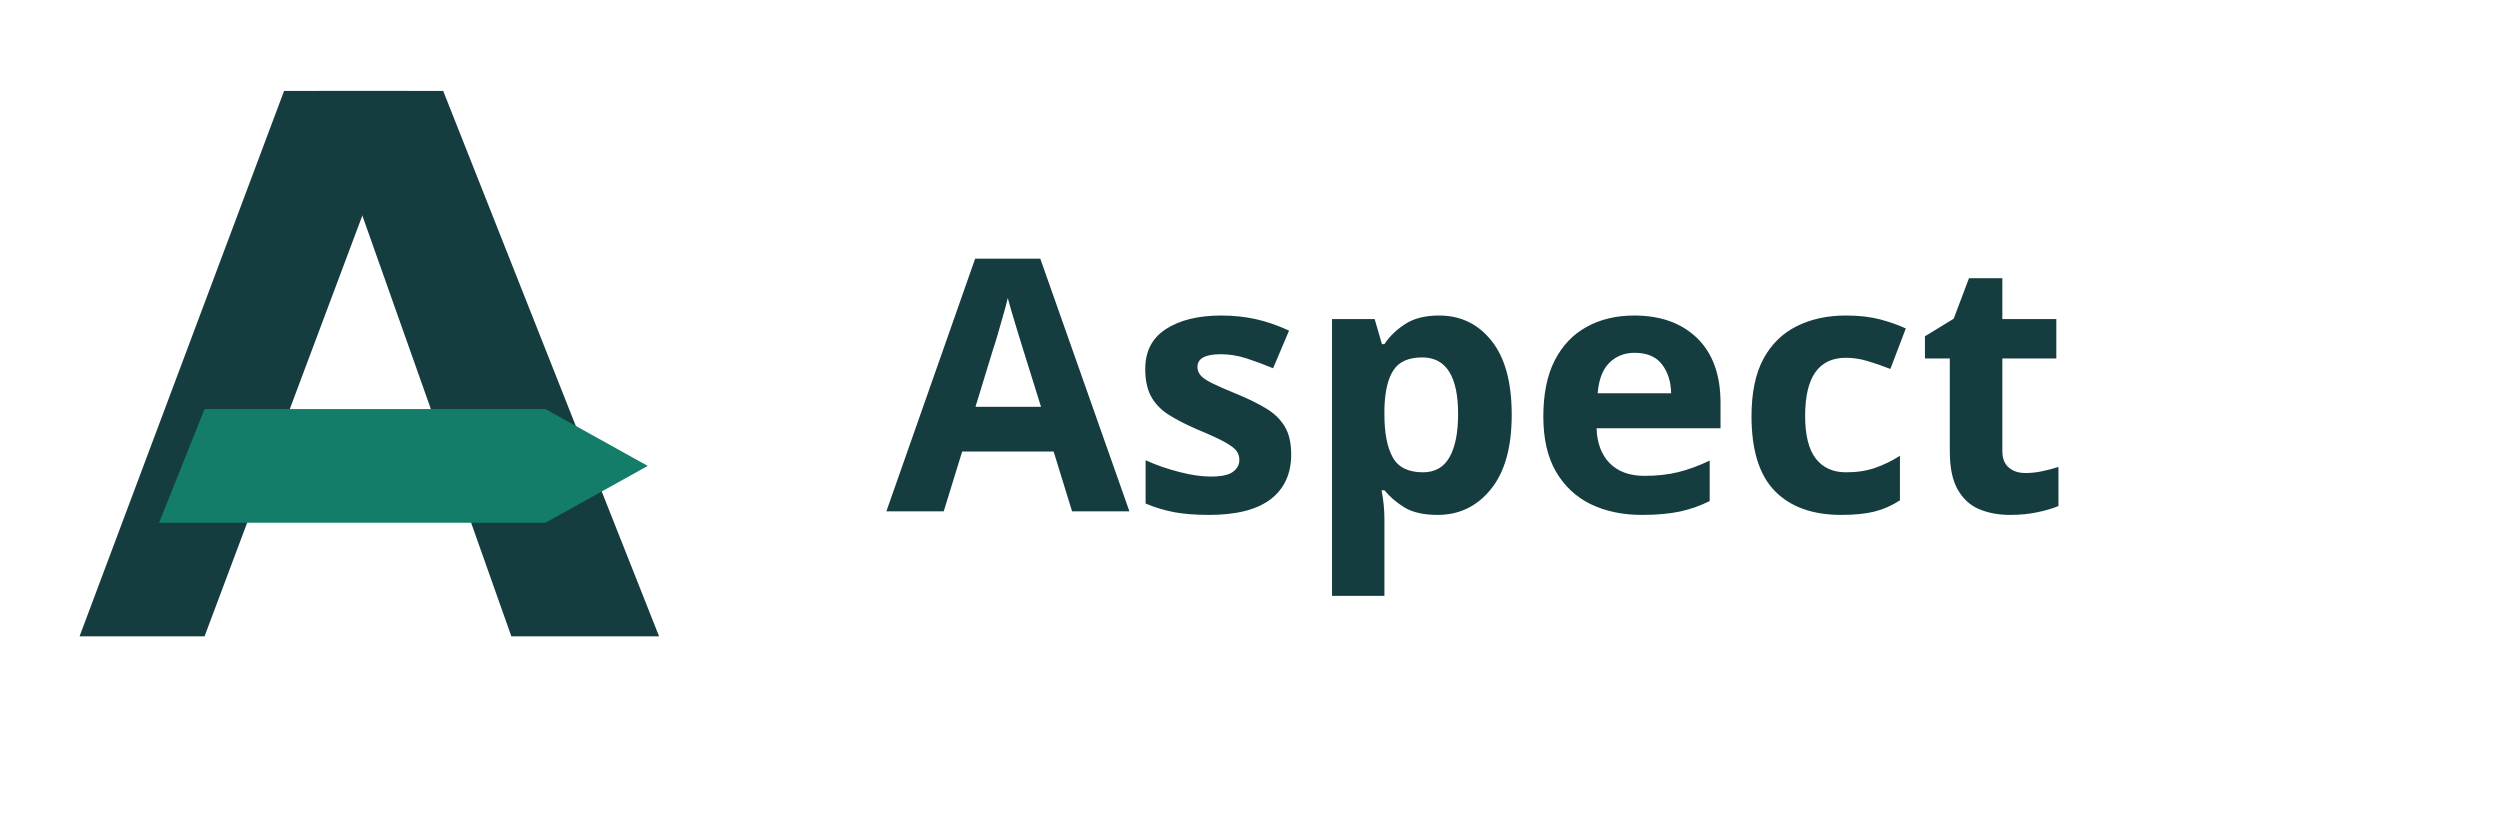
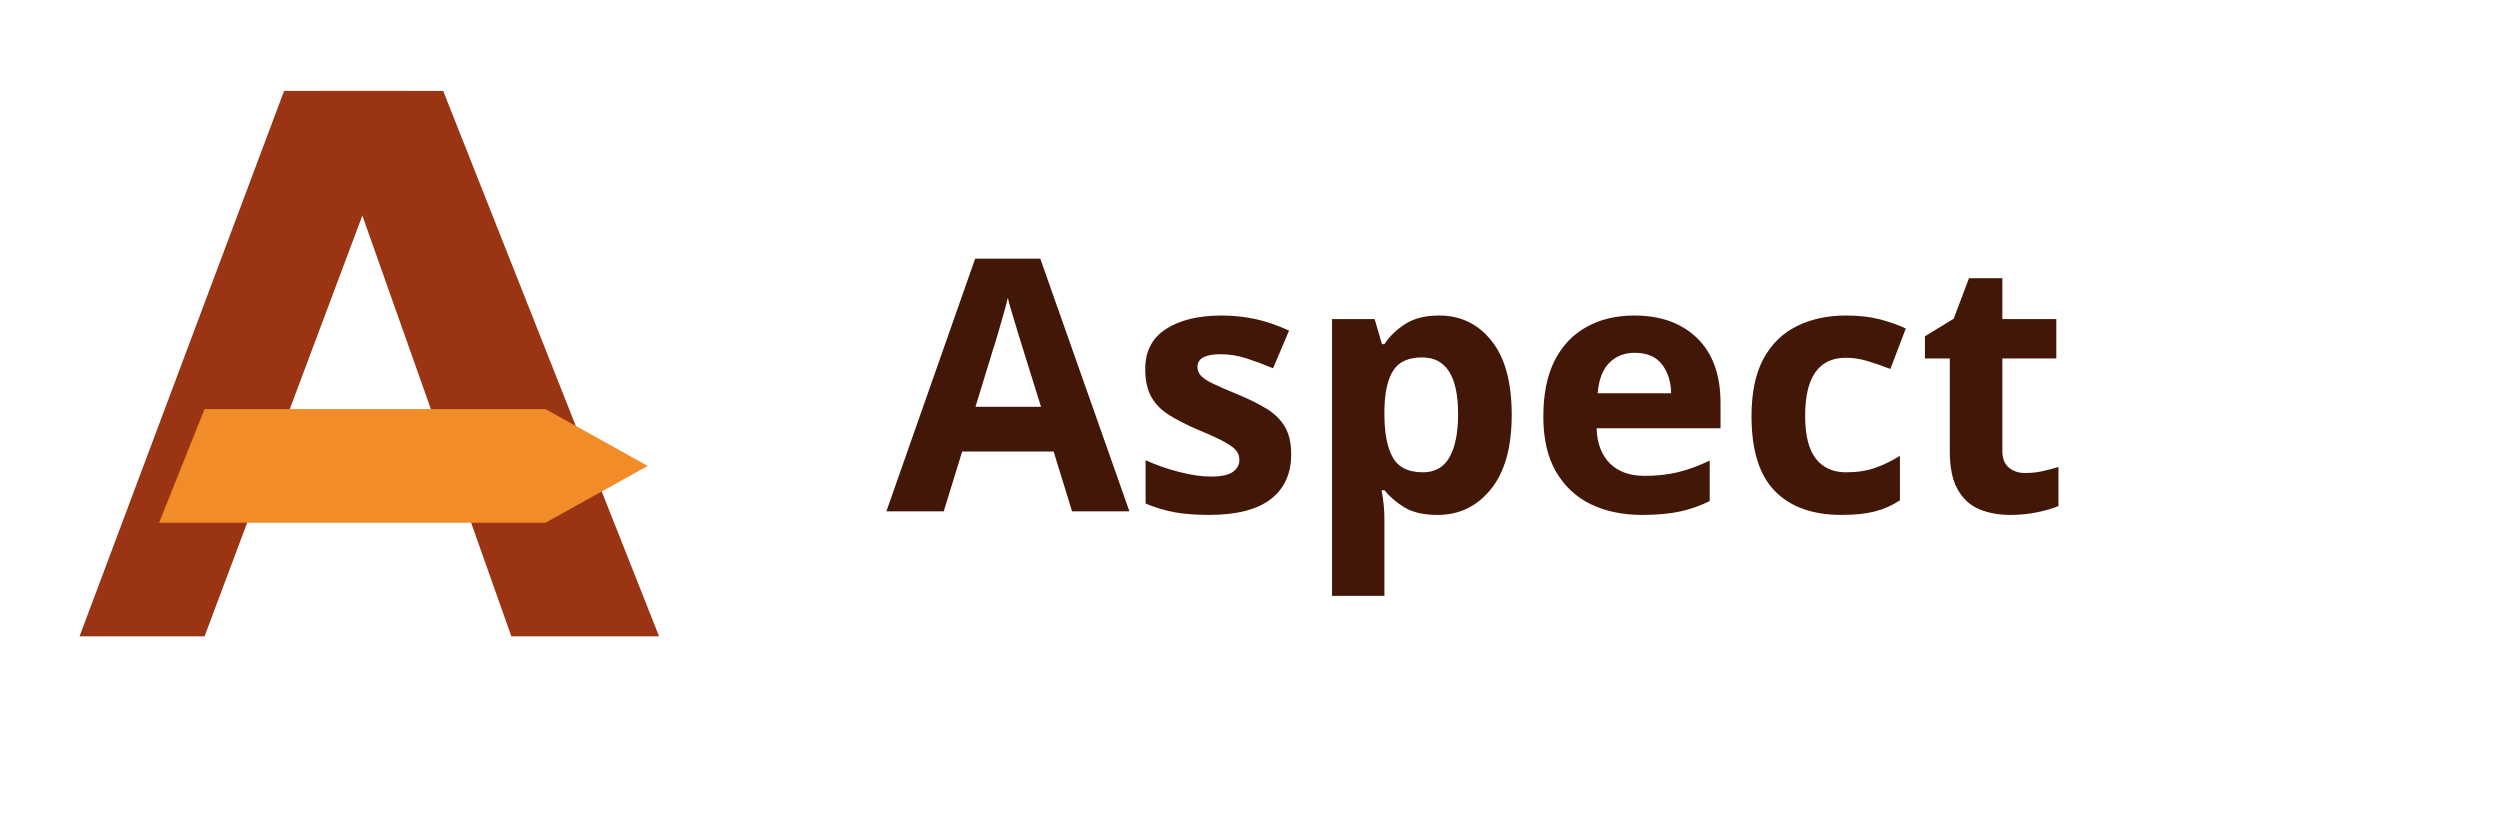
<svg xmlns="http://www.w3.org/2000/svg" viewBox="0 0 220 72" role="img" aria-labelledby="title">
-   <g fill="#153D40">
+   <g fill="#9A3412">
    <path d="M7 56 25 8h11L18 56Z" />
    <path d="M28 8h11l19 48H45Z" />
  </g>
-   <path fill="#137D6A" d="M17 36h31l9 5-9 5H14l4-10Z" />
-   <text x="78" y="45" fill="#153D40" font-family="Aptos, Segoe UI, Helvetica Neue, sans-serif" font-size="31" font-weight="700">Aspect</text>
+   <path fill="#F28C28" d="M17 36h31l9 5-9 5H14l4-10Z" />
+   <text x="78" y="45" fill="#431708" font-family="Aptos, Segoe UI, Helvetica Neue, sans-serif" font-size="31" font-weight="700">Aspect</text>
</svg>
